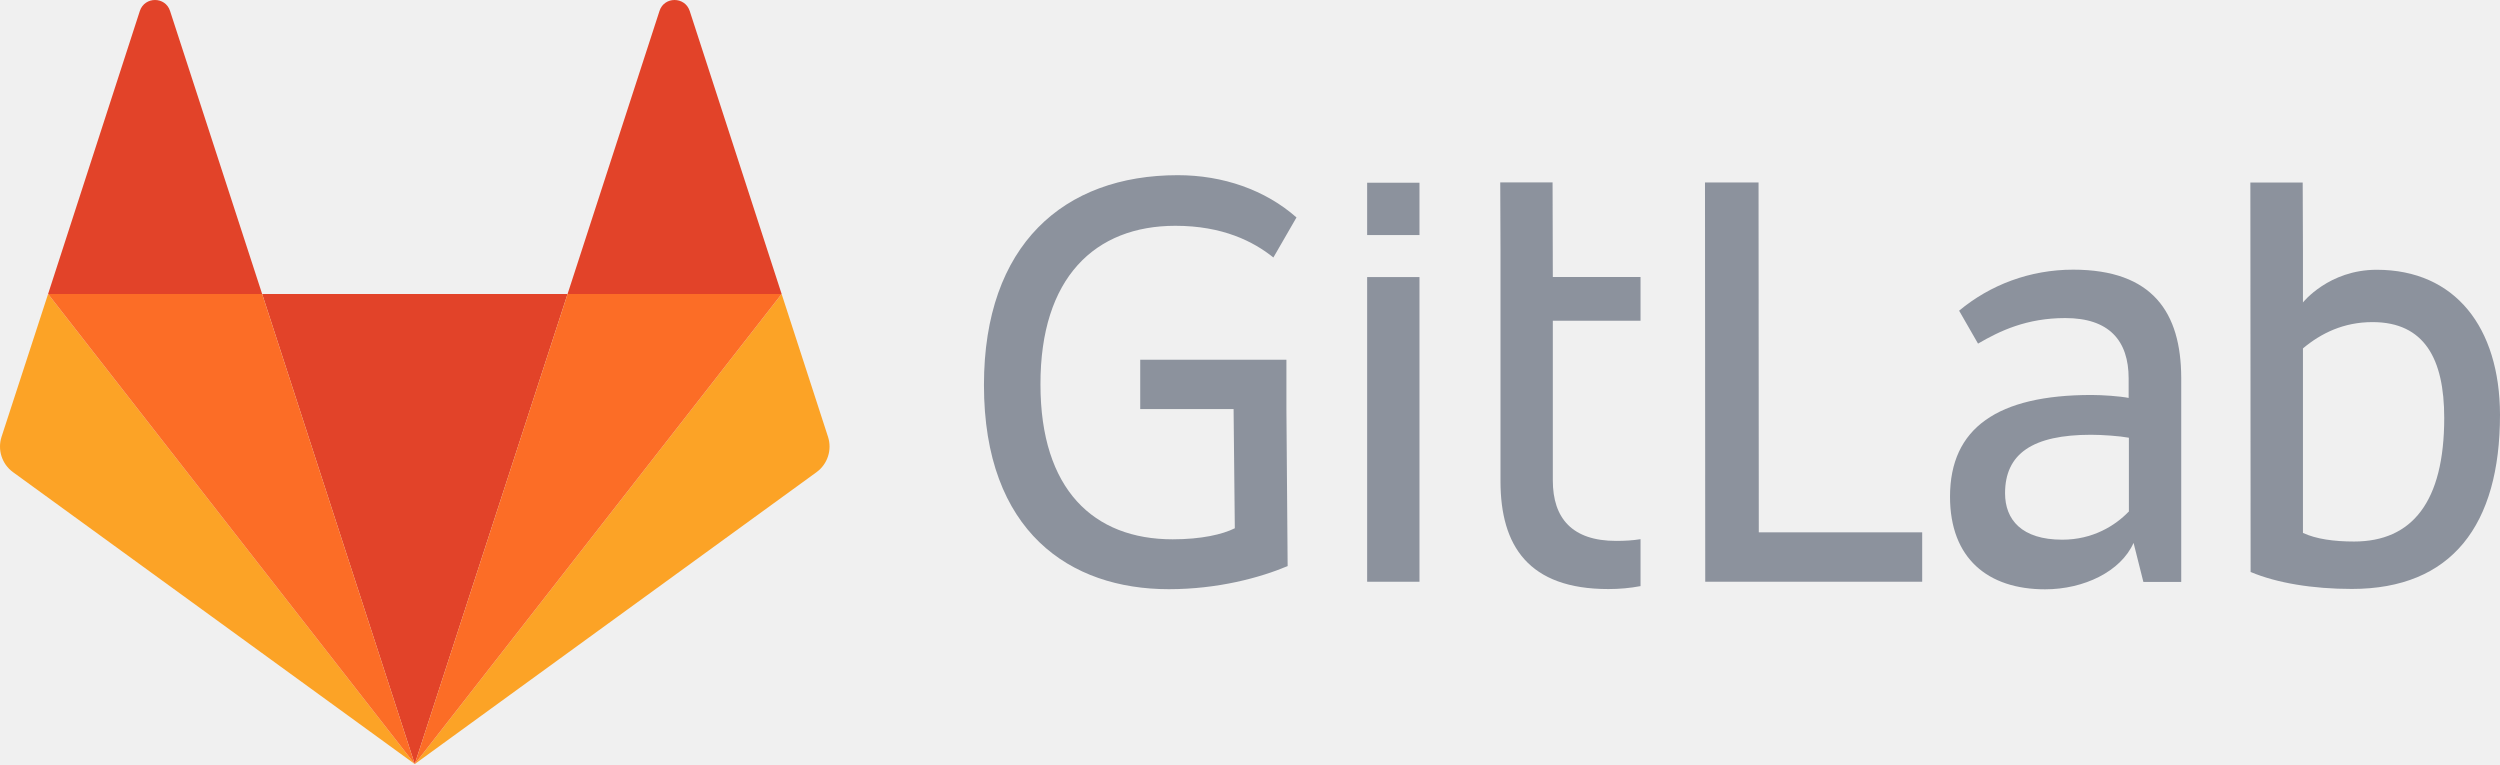
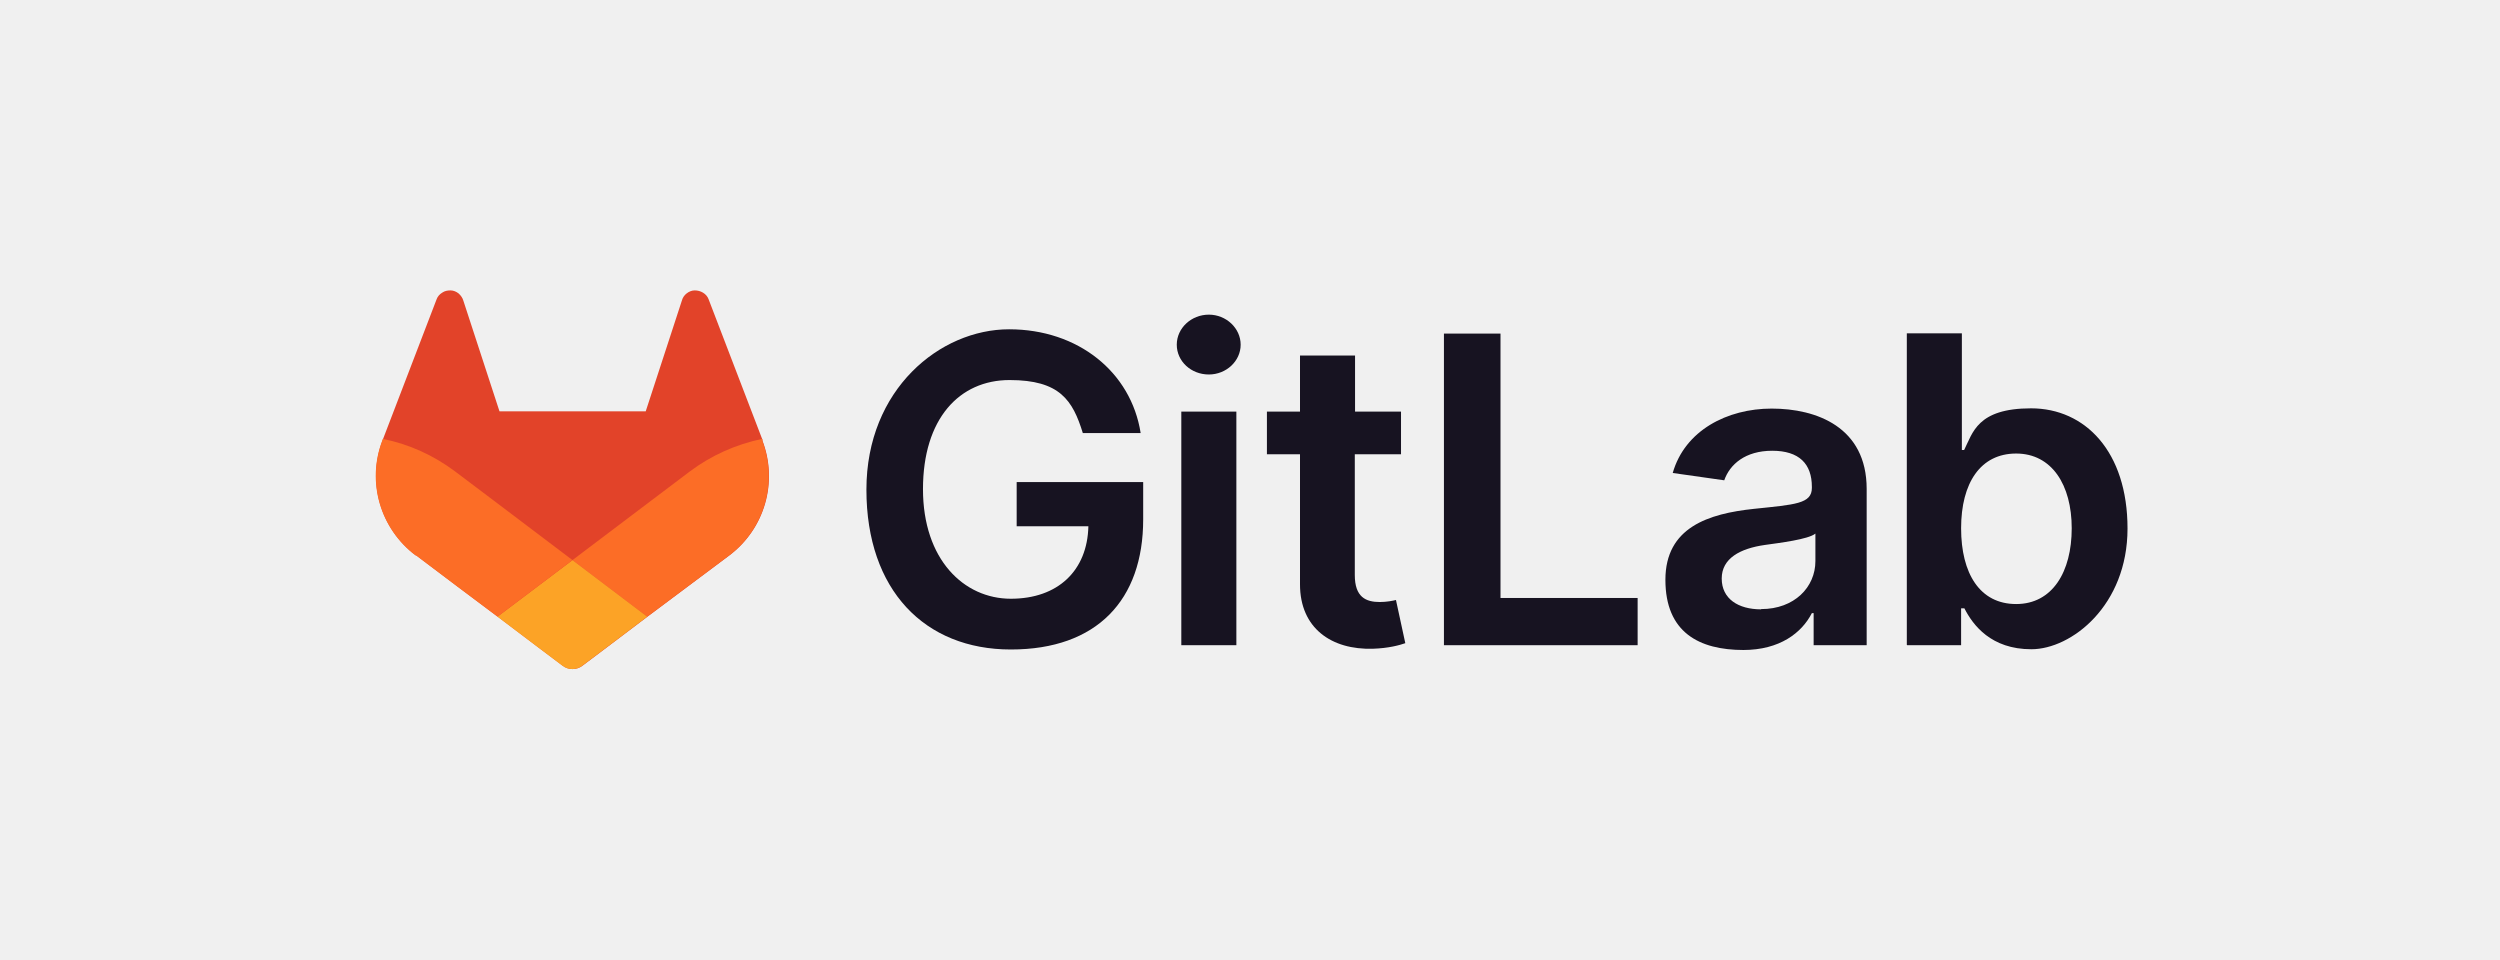
- <svg xmlns="http://www.w3.org/2000/svg" version="1.1" x="0px" y="0px" viewBox="0 0 1017.49 310.967" style="enable-background:new 0 0 1017.49 310.967;" xml:space="preserve">
-   <style type="text/css">
- 	.st0{fill:#FAFAFA;}
- 	.st1{fill:#F0F0F0;}
- 	.st2{fill:#FFFFFF;}
- 	.st3{fill:#E24329;}
- 	.st4{fill:#FCA326;}
- 	.st5{fill:#FC6D26;}
- 	.st6{fill:#8C929D;}
- 	.st7{fill:#2E2E2E;}
- 	.st8{fill:none;stroke:#FCA326;stroke-width:16;stroke-linecap:round;stroke-linejoin:round;stroke-miterlimit:10;}
- 	.st9{fill:none;stroke:#FC6D26;stroke-width:16;stroke-linecap:round;stroke-linejoin:round;stroke-miterlimit:10;}
- 	.st10{fill:none;stroke:#E24329;stroke-width:16;stroke-linecap:round;stroke-linejoin:round;stroke-miterlimit:10;}
- 	.st11{fill:none;stroke:#F0F0F0;stroke-miterlimit:10;}
- 	.st12{fill:#231F20;}
- 	.st13{fill:none;stroke:#231F20;stroke-width:16;stroke-linecap:round;stroke-linejoin:round;stroke-miterlimit:10;}
- 	.st14{display:none;}
- 	.st15{display:inline;opacity:0.1;fill:#E828E3;}
- 	.st16{display:inline;}
- 	.st17{opacity:0.1;fill:#E828E3;}
- 	.st18{font-family:'SourceSansPro-Semibold';}
- 	.st19{font-size:24px;}
- 	.st20{display:inline;fill:#DB3B21;}
- 	.st21{display:inline;fill:#FC6D26;}
- 	.st22{display:inline;fill:#2E2E2E;}
- 	.st23{display:inline;fill:#6E49CB;}
- 	.st24{display:inline;fill:#380D75;}
- 	.st25{display:inline;fill:#FCA121;}
- 	.st26{opacity:0.6;fill:none;stroke:#231F20;stroke-width:2;stroke-miterlimit:10;stroke-dasharray:12,6;}
- 	.st27{fill:none;stroke:#444444;stroke-width:1.534;stroke-miterlimit:10;}
- </style>
-   <g id="logo_art" transform="translate(-123.977, -123.9248)">
-     <g>
-       <g>
-         <path id="path14_3_" class="st6" d="M839.7,198.192h-21.8l0.1,162.5h88.3v-20.1h-66.5L839.7,198.192L839.7,198.192z" />
-         <g id="g24_3_" transform="translate(977.3274, 143.2844)">
-           <path id="path26_3_" class="st6" d="M13,188.892c-5.5,5.7-14.6,11.4-27,11.4c-16.6,0-23.3-8.2-23.3-18.9      c0-16.1,11.2-23.8,35-23.8c4.5,0,11.7,0.5,15.4,1.2v30.1H13z M-9.6,90.392c-17.6,0-33.8,6.2-46.4,16.7l7.7,13.4      c8.9-5.2,19.8-10.4,35.5-10.4c17.9,0,25.8,9.2,25.8,24.6v7.9c-3.5-0.7-10.7-1.2-15.1-1.2c-38.2,0-57.6,13.4-57.6,41.4      c0,25.1,15.4,37.7,38.7,37.7c15.7,0,30.8-7.2,36-18.9l4,15.9h15.4v-83.2C34.3,107.992,22.9,90.392-9.6,90.392L-9.6,90.392z" />
-         </g>
-         <g id="g28_3_" transform="translate(1099.767, 143.1289)">
-           <path id="path30_3_" class="st6" d="M-17.7,201.192c-8.2,0-15.4-1-20.8-3.5v-67.3v-7.8c7.4-6.2,16.6-10.7,28.3-10.7      c21.1,0,29.2,14.9,29.2,39C19,185.092,5.9,201.192-17.7,201.192 M-8.5,90.592c-19.5,0-30,13.3-30,13.3v-21l-0.1-27.8h-9.8h-11.5      l0.1,158.5c10.7,4.5,25.3,6.9,41.2,6.9c40.7,0,60.3-26,60.3-70.9C41.6,114.092,23.5,90.592-8.5,90.592" />
-         </g>
-         <g id="g32_5_" transform="translate(584.0421, 143.6308)">
-           <path id="path34_5_" class="st6" d="M18.3,72.192c19.3,0,31.8,6.4,39.9,12.9l9.4-16.3c-12.7-11.2-29.9-17.2-48.3-17.2      c-46.4,0-78.9,28.3-78.9,85.4c0,59.8,35.1,83.1,75.2,83.1c20.1,0,37.2-4.7,48.4-9.4l-0.5-63.9v-7.5v-12.6H4v20.1h38l0.5,48.5      c-5,2.5-13.6,4.5-25.3,4.5c-32.2,0-53.8-20.3-53.8-63C-36.7,93.292-14.4,72.192,18.3,72.192" />
-         </g>
-         <g id="g36_4_" transform="translate(793.569, 142.5775)">
-           <path id="path38_4_" class="st6" d="M-37.7,55.592H-59l0.1,27.3v11.2v6.5v11.4v65v0.2c0,26.3,11.4,43.9,43.9,43.9      c4.5,0,8.9-0.4,13.1-1.2v-19.1c-3.1,0.5-6.4,0.7-9.9,0.7c-17.9,0-25.8-9.2-25.8-24.6v-65h35.7v-17.8h-35.7L-37.7,55.592      L-37.7,55.592z" />
-         </g>
-         <path id="path40_33_" class="st6" d="M680.4,360.692h21.3v-124h-21.3V360.692L680.4,360.692z" />
-         <path id="path42_3_" class="st6" d="M680.4,219.592h21.3v-21.3h-21.3V219.592L680.4,219.592z" />
-       </g>
-       <g>
-         <path id="path50_5_" class="st3" d="M292.778,434.892L292.778,434.892l62.199-191.322H230.669L292.778,434.892L292.778,434.892z" />
-         <path id="path66_12_" class="st4" d="M143.549,243.57L143.549,243.57l-18.941,58.126c-1.714,5.278,0.137,11.104,4.661,14.394     l163.509,118.801L143.549,243.57L143.549,243.57z" />
-         <path id="path74_5_" class="st3" d="M143.549,243.57h87.12l-37.494-115.224c-1.919-5.895-10.282-5.895-12.27,0L143.549,243.57     L143.549,243.57z" />
-         <path id="path82_12_" class="st4" d="M442.097,243.57L442.097,243.57l18.873,58.126c1.714,5.278-0.137,11.104-4.661,14.394     L292.778,434.892L442.097,243.57L442.097,243.57z" />
-         <path id="path86_5_" class="st3" d="M442.097,243.57h-87.12l37.425-115.224c1.919-5.895,10.282-5.895,12.27,0L442.097,243.57     L442.097,243.57z" />
-         <polygon class="st5" points="292.778,434.892 354.977,243.57 442.097,243.57    " />
-         <polygon class="st5" points="292.778,434.892 143.549,243.57 230.669,243.57    " />
-       </g>
-     </g>
+ <svg xmlns="http://www.w3.org/2000/svg" id="LOGO" version="1.1" viewBox="0 0 990 380">
+   <defs>
+     <style>
+       .st0 {
+         fill: #fca326;
+       }
+ 
+       .st1 {
+         fill: #fc6d26;
+       }
+ 
+       .st2 {
+         fill: #e24329;
+       }
+ 
+       .st3 {
+         fill: #171321;
+       }
+     </style>
+   </defs>
+   <g>
+     <path class="st3" d="M428.9,171.5h22.8c-3.8-24.2-24.8-41.1-52.1-41.1s-56.5,23.7-56.5,63.5,23.1,63.3,57.2,63.3,52.4-19.6,52.4-51.5v-14.8h-50.1v17.5h28.4c-.4,17.6-12.1,28.7-30.7,28.7s-34.8-15.5-34.8-43.4,14.4-43.2,34.3-43.2,25,8,29,21h.1Z" />
+     <path class="st3" d="M467.8,255.5h21.8v-92.5h-21.8v92.5ZM478.7,148.3c6.9,0,12.6-5.3,12.6-11.8s-5.7-11.9-12.6-11.9-12.7,5.3-12.7,11.9,5.7,11.8,12.7,11.8Z" />
+     <path class="st3" d="M554.9,163h-18.3v-22.2h-21.8v22.2h-13.1v16.9h13.1v51.5c0,17.4,12.5,26,28.9,25.5,6.2-.2,10.5-1.4,12.8-2.2l-3.7-17.1c-1.2.3-3.7.8-6.4.8-5.5,0-9.9-1.9-9.9-10.7v-47.8h18.3v-16.9h.1Z" />
+     <path class="st3" d="M571.8,255.5h76.7v-18.7h-54.3v-104.7h-22.4v123.4Z" />
+     <path class="st3" d="M690.3,257.4c14.5,0,23.2-6.8,27.2-14.6h.7v12.7h21v-61.9c0-24.5-19.9-31.8-37.6-31.8s-34.4,8.7-39.2,25.5l20.4,2.9c2.2-6.3,8.3-11.7,19-11.7s15.7,5.2,15.7,14.3v.4c0,6.3-6.6,6.6-22.9,8.3-18,1.9-35.1,7.3-35.1,28.1s13.3,27.8,31,27.8h-.2ZM697.4,241.3c-9.1,0-15.6-4.2-15.6-12.2s7.3-11.9,17.1-13.3c5.7-.8,17.2-2.2,20-4.5v10.9c0,10.3-8.3,19-21.5,19h0Z" />
+     <path class="st3" d="M755.2,255.5h21.4v-14.6h1.3c3.4,6.7,10.6,16.2,26.5,16.2s38.1-17.3,38.1-47.8-16.8-47.6-38.2-47.6-23.1,9.8-26.5,16.5h-.9v-46.2h-21.8v123.4h.1ZM776.6,209.2c0-18,7.7-29.6,21.8-29.6s22,12.4,22,29.6-7.6,30-22,30-21.8-12.1-21.8-30Z" />
  </g>
-   <g id="spacing_guides" class="st14" transform="translate(-123.977, -123.9248)">
-     <path id="path40_32_" class="st15" d="M-1,0v124h1268V0H-1L-1,0z" />
-     <path id="path40_31_" class="st15" d="M-1,435v124h1268V435H-1L-1,435z" />
-     <path id="path40_30_" class="st15" d="M261.69,434.551h62v-310h-62V434.551L261.69,434.551z" />
-     <path id="path40_29_" class="st15" d="M462.2,560h62V-1h-62V560L462.2,560z" />
-     <text transform="matrix(1 0 0 1 256.2529 195)" class="st16 st18 st19">H: 2.5 x</text>
-     <text transform="matrix(1 0 0 1 468.4727 282.832)" class="st16 st18 st19">1/2 x</text>
-     <text transform="matrix(1 0 0 1 621.2881 500.4978)" class="st16 st18 st19">1x</text>
-     <text transform="matrix(1 0 0 1 621.2881 65.4988)" class="st16 st18 st19">1x</text>
-     <path id="path40_27_" class="st15" d="M0,560h124V-1H0V560L0,560z" />
-     <text transform="matrix(1 0 0 1 51.2881 282.832)" class="st16 st18 st19">1x</text>
-     <path id="path40_3_" class="st15" d="M1142,560h124V-1h-124V560L1142,560z" />
-     <text transform="matrix(1 0 0 1 1191.288 282.832)" class="st16 st18 st19">1x</text>
+   <g>
+     <path class="st2" d="M302,174.4l-.2-.6-21.2-55.3c-.4-1.1-1.2-2-2.2-2.6s-2.1-.9-3.3-.9-2.3.5-3.2,1.2c-.9.7-1.6,1.7-1.9,2.9l-14.3,43.8h-57.9l-14.3-43.8c-.3-1.1-1-2.1-1.9-2.9-.9-.7-2-1.2-3.2-1.2s-2.3.2-3.3.9c-1,.6-1.8,1.5-2.2,2.6l-21.2,55.3-.2.6c-6.3,16.4-.9,34.9,13.1,45.5h.2c0,.1,32.3,24.3,32.3,24.3l16,12.1,9.7,7.3c2.3,1.8,5.6,1.8,7.9,0l9.7-7.3,16-12.1,32.5-24.3h0c14-10.6,19.3-29.1,13-45.5h.1Z" />
+     <path class="st1" d="M302,174.4l-.2-.6c-10.5,2.2-20.2,6.6-28.5,12.8-.1,0-25.2,19.1-46.6,35.2,15.8,12,29.6,22.4,29.6,22.4l32.5-24.3h0c14-10.6,19.3-29.1,13-45.5h.2Z" />
+     <path class="st0" d="M197,244.2l16,12.1,9.7,7.3c2.3,1.8,5.6,1.8,7.9,0l9.7-7.3,16-12.1s-13.8-10.4-29.6-22.4c-15.9,12-29.7,22.4-29.7,22.4h0Z" />
+     <path class="st1" d="M180.1,186.6c-8.3-6.2-18-10.7-28.5-12.8l-.2.6c-6.3,16.4-.9,34.9,13.1,45.5h.2c0,.1,32.3,24.3,32.3,24.3,0,0,13.8-10.4,29.7-22.4-21.3-16.1-46.4-35.1-46.6-35.2h0Z" />
  </g>
</svg>
